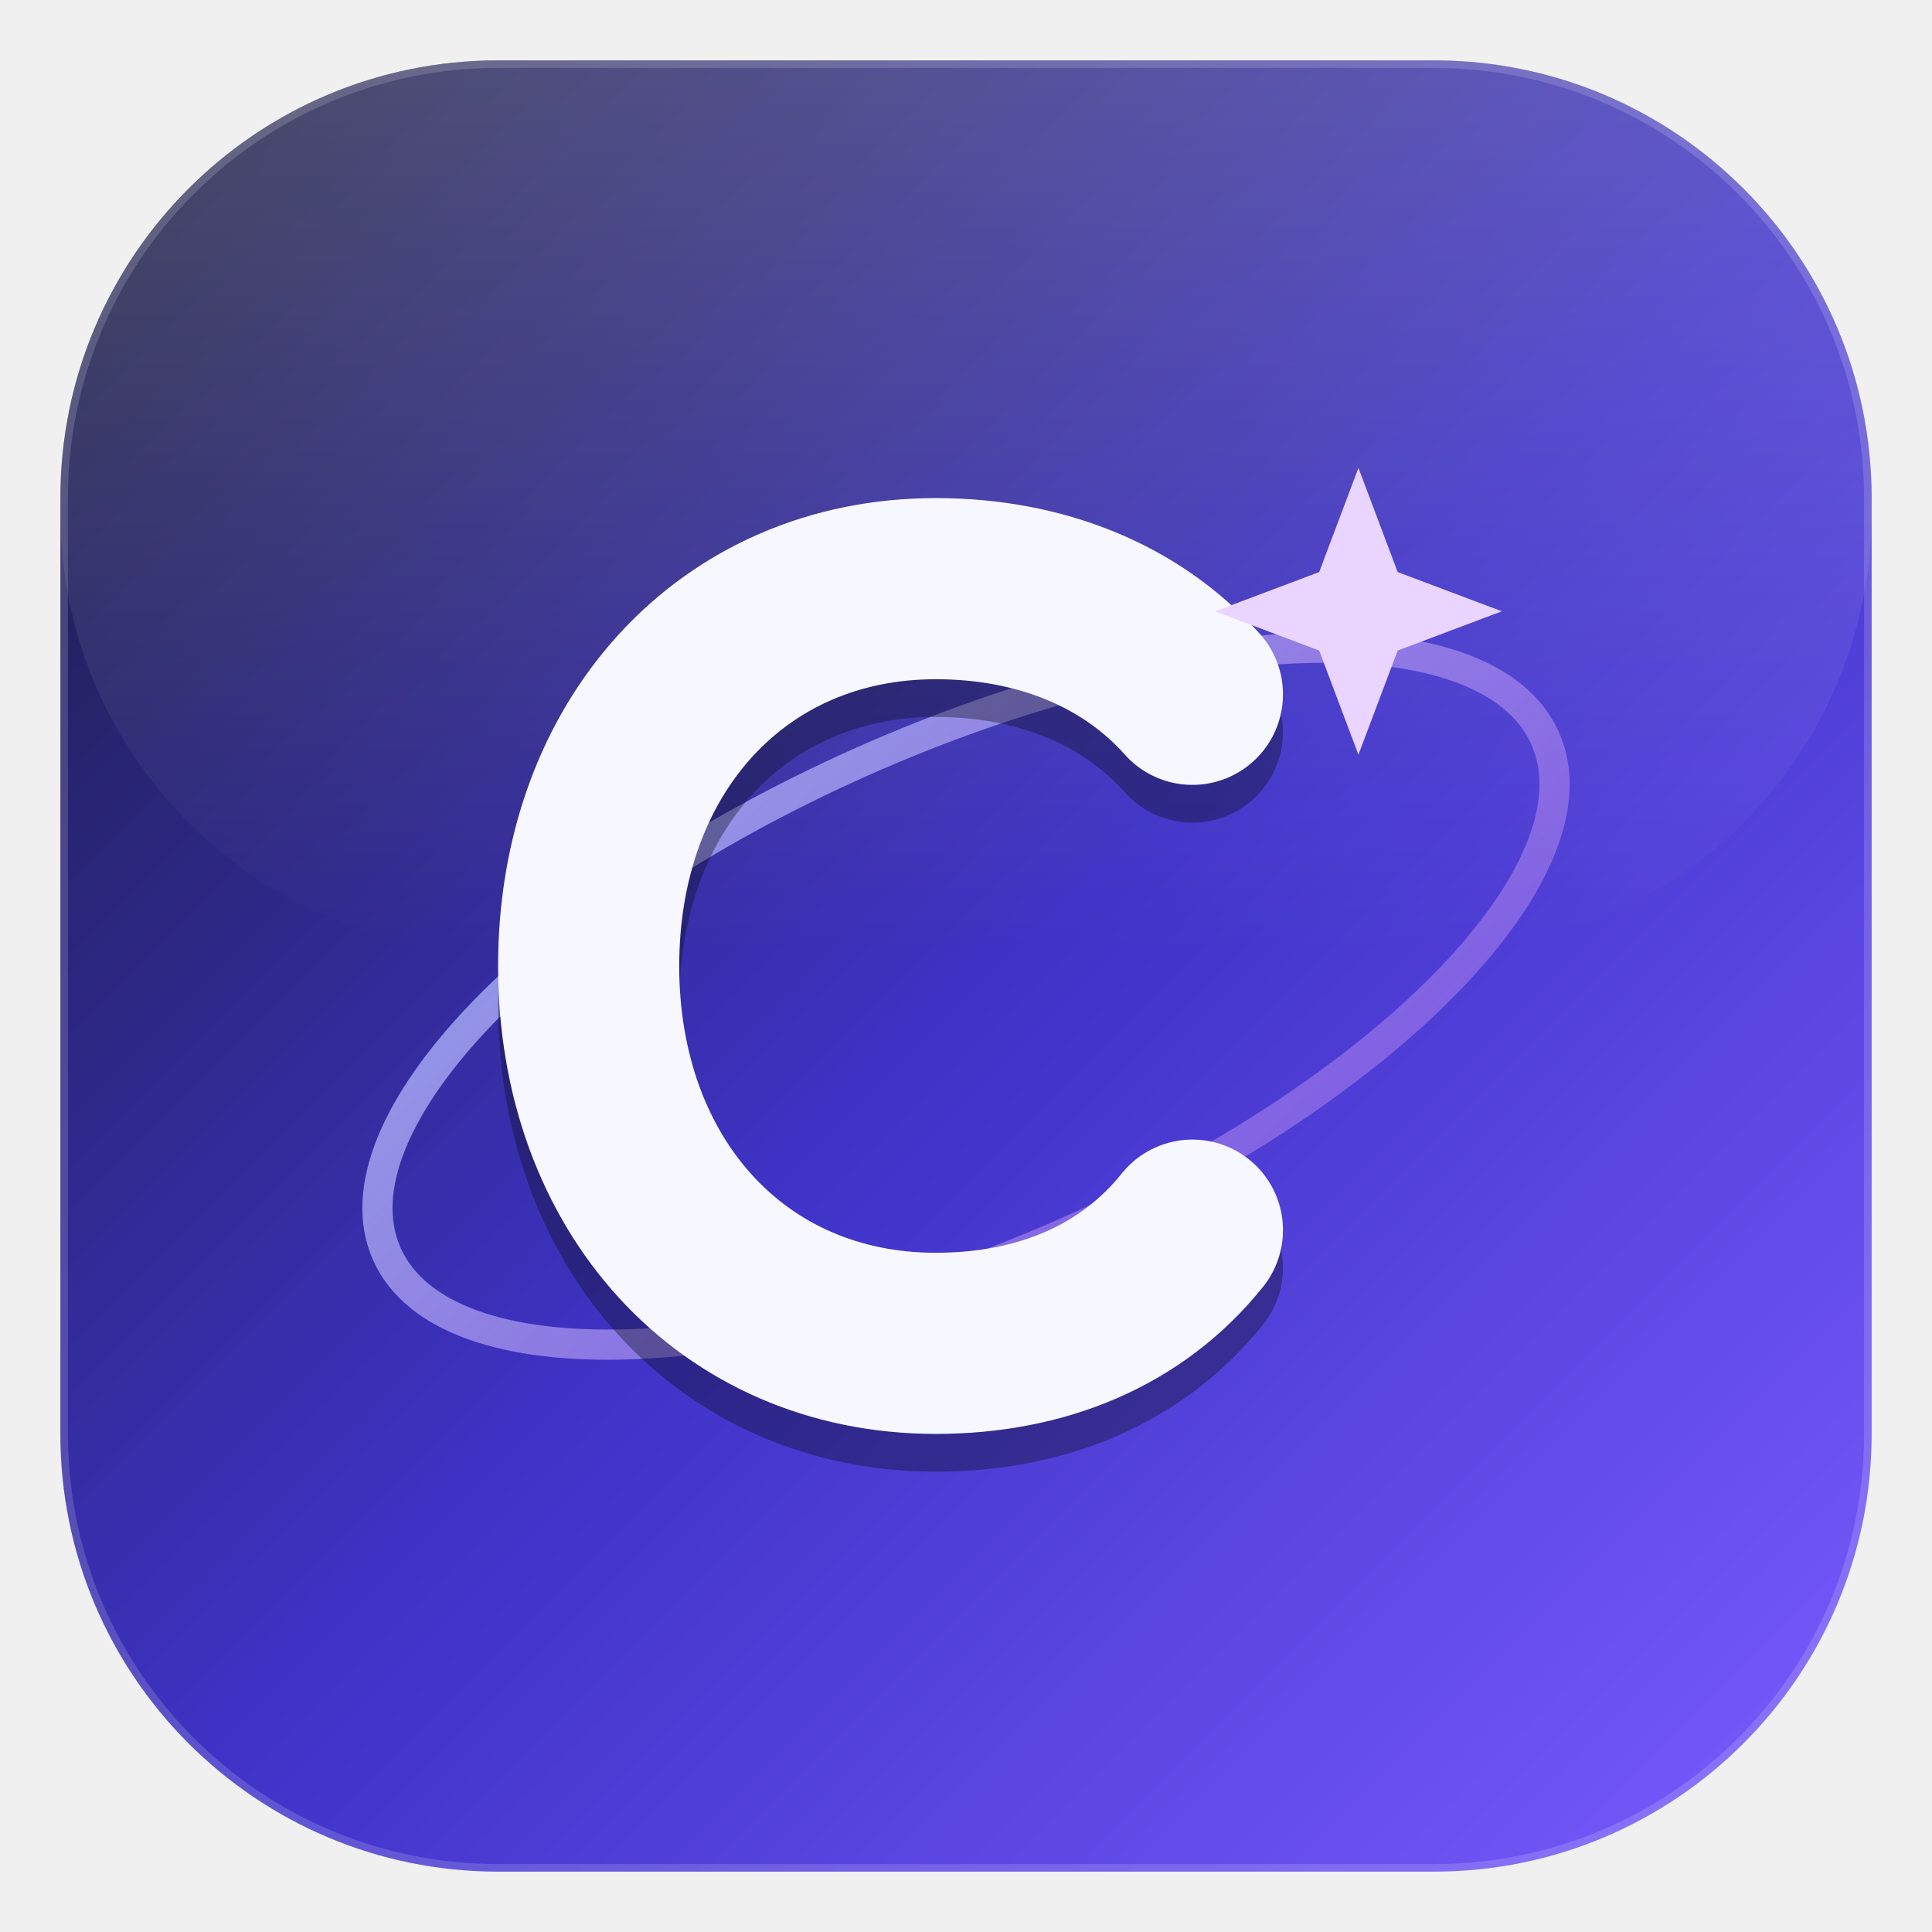
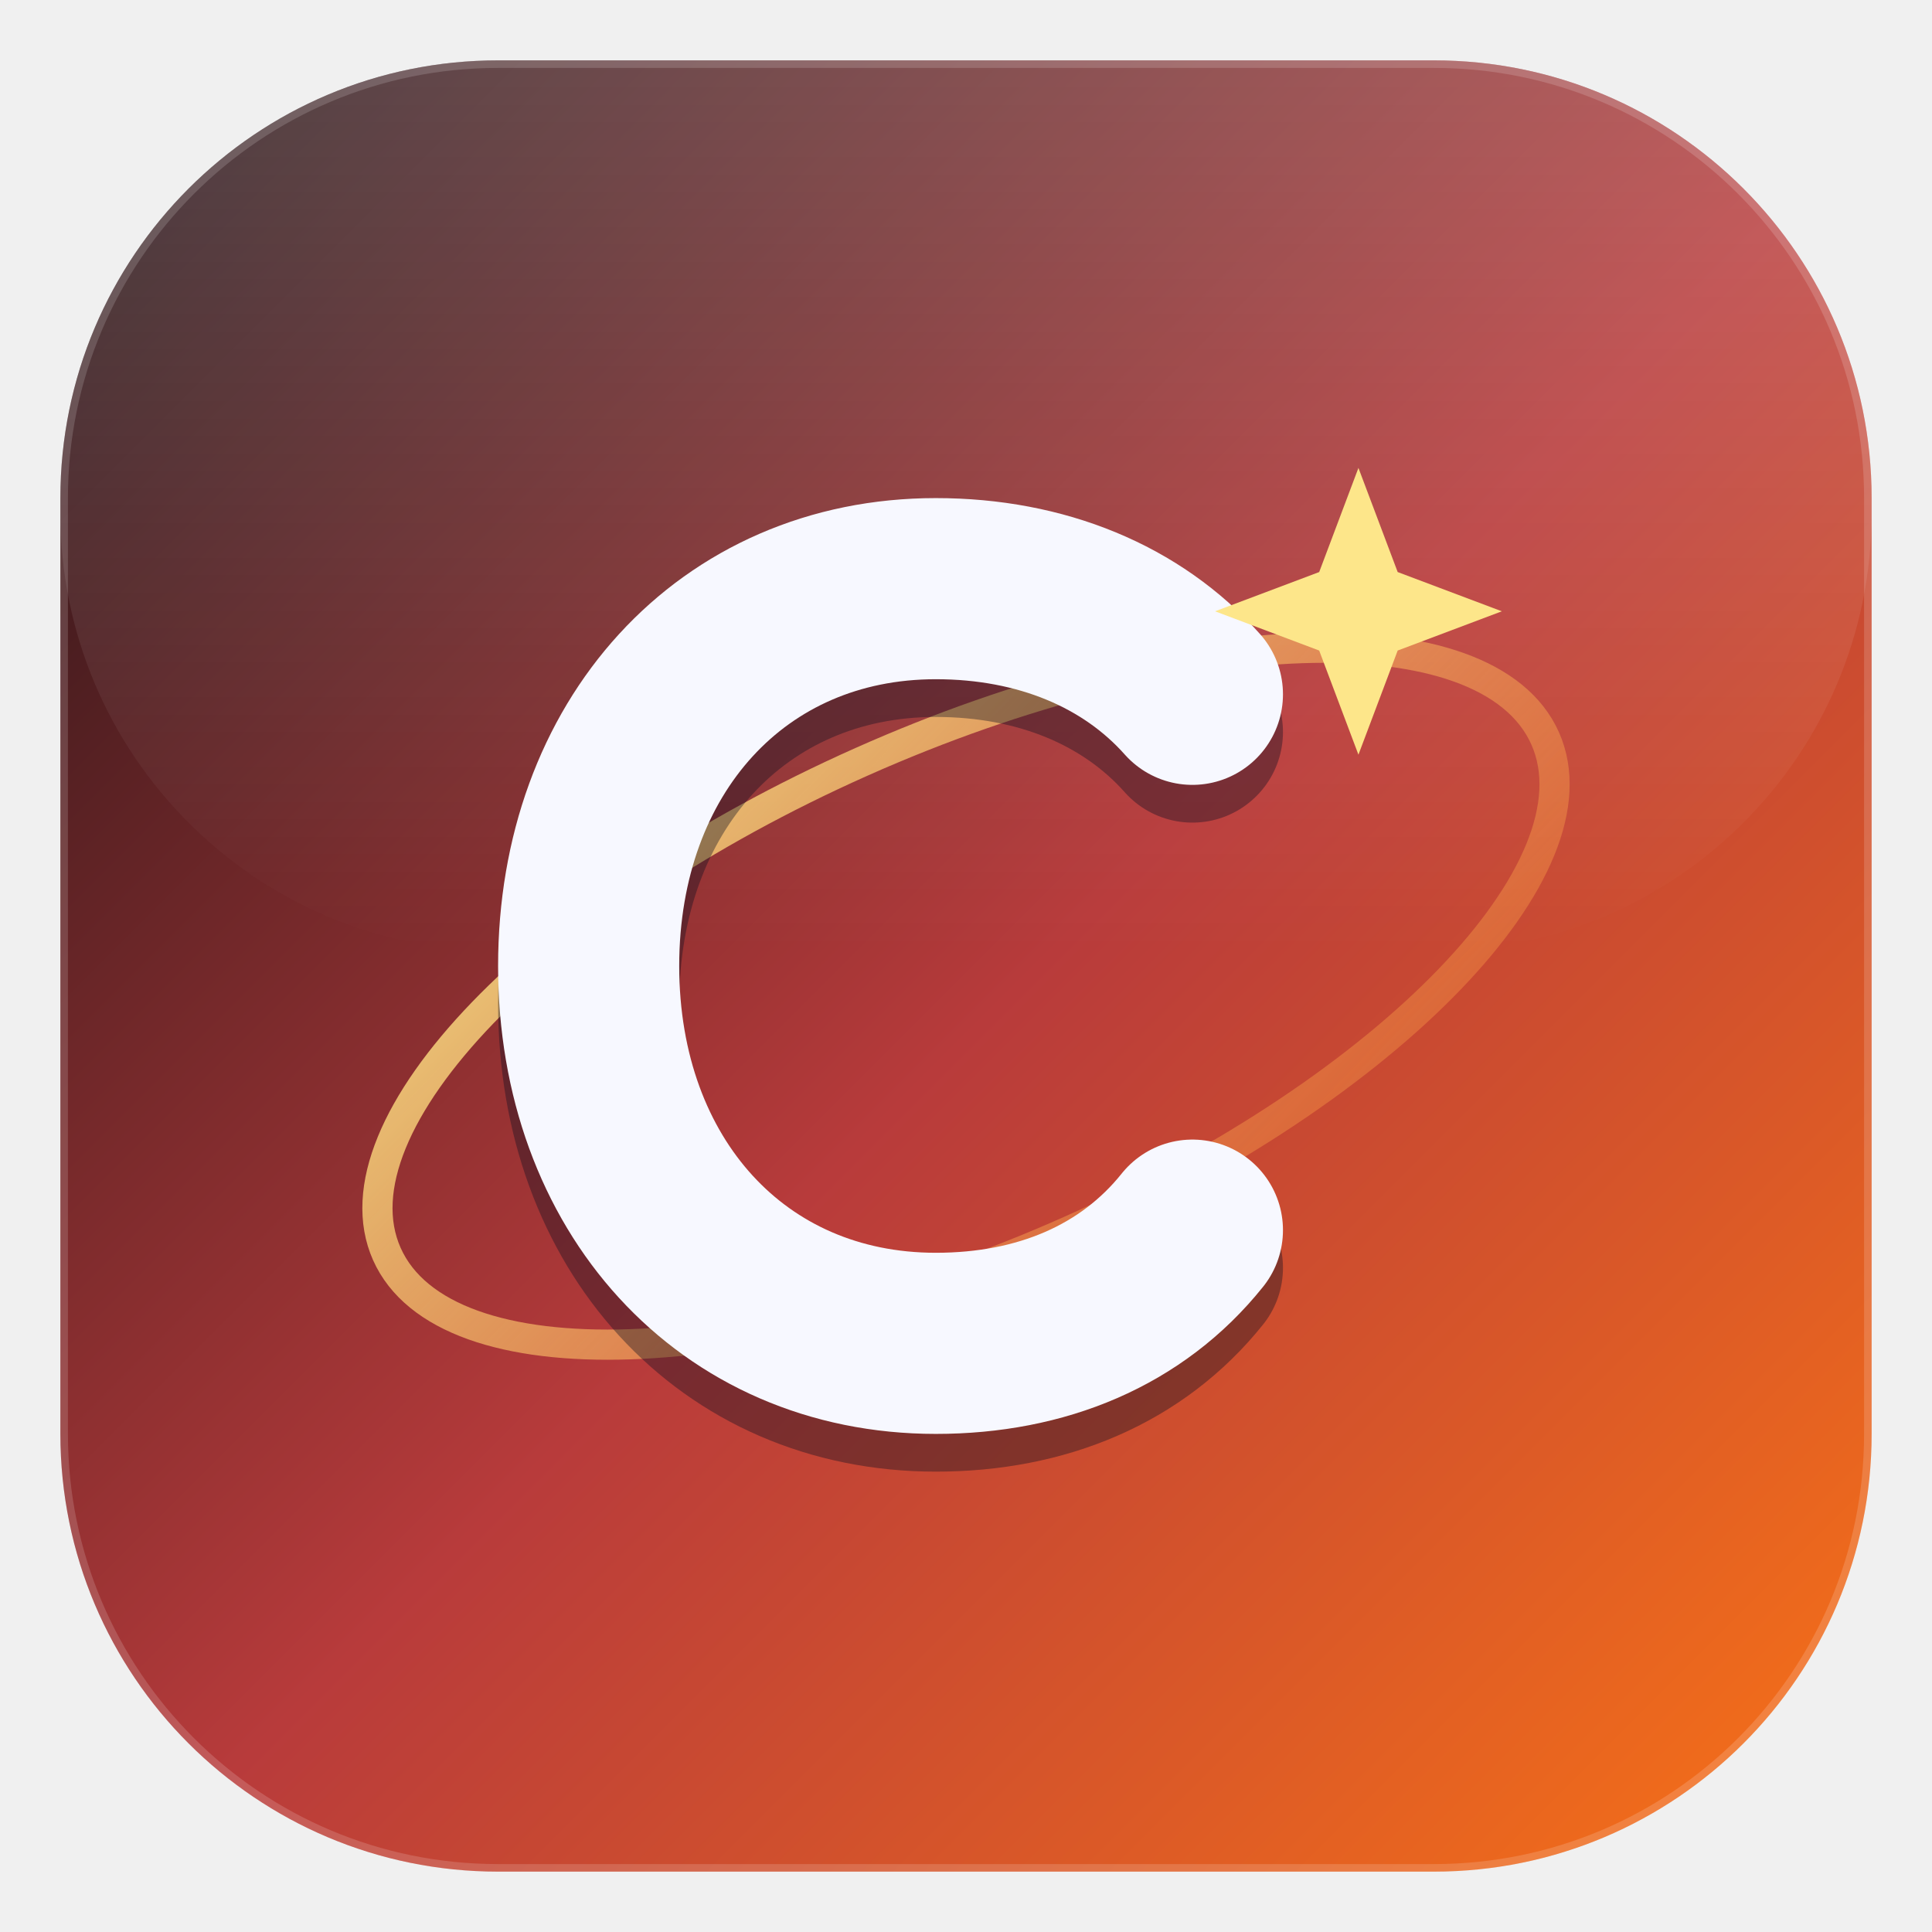
<svg xmlns="http://www.w3.org/2000/svg" viewBox="0 0 256 256" width="256" height="256">
  <defs>
    <linearGradient id="cosmicBg" x1="0" y1="0" x2="1" y2="1">
-       <stop offset="0%" stop-color="#191b38" />
-       <stop offset="52%" stop-color="#3f33c8" />
-       <stop offset="100%" stop-color="#7b5cff" />
+       <stop offset="0%" stop-color="#1a1014" />
+       <stop offset="52%" stop-color="#b83b3b" />
+       <stop offset="100%" stop-color="#f97316" />
    </linearGradient>
    <linearGradient id="cosmicShine" x1="0" y1="0" x2="0" y2="1">
      <stop offset="0%" stop-color="#ffffff" stop-opacity="0.20" />
      <stop offset="100%" stop-color="#ffffff" stop-opacity="0" />
    </linearGradient>
    <linearGradient id="orbitGrad" x1="0" y1="0" x2="1" y2="1">
-       <stop offset="0%" stop-color="#a5b4fc" stop-opacity="0.85" />
-       <stop offset="100%" stop-color="#f0abfc" stop-opacity="0.25" />
+       <stop offset="0%" stop-color="#fde68a" stop-opacity="0.90" />
+       <stop offset="100%" stop-color="#fb923c" stop-opacity="0.30" />
    </linearGradient>
  </defs>
  <rect x="8" y="8" width="240" height="240" rx="58" fill="url(#cosmicBg)" />
  <rect x="8" y="8" width="240" height="118" rx="58" fill="url(#cosmicShine)" />
  <rect x="8.5" y="8.5" width="239" height="239" rx="57.5" fill="none" stroke="#ffffff" stroke-opacity="0.16" />
  <ellipse cx="128" cy="132" rx="84" ry="34" transform="rotate(-24 128 132)" fill="none" stroke="url(#orbitGrad)" stroke-width="4" stroke-linecap="round" />
  <path d="M158 92c-8-9-20-14-34-14-27 0-46 21-46 50s19 50 46 50c14 0 26-5 34-15" fill="none" stroke="#0d0e22" stroke-opacity="0.38" stroke-width="24" stroke-linecap="round" transform="translate(0 5)" />
  <path d="M158 92c-8-9-20-14-34-14-27 0-46 21-46 50s19 50 46 50c14 0 26-5 34-15" fill="none" stroke="#f7f8ff" stroke-width="24" stroke-linecap="round" />
-   <path d="M180 62l5.2 13.8L199 81l-13.8 5.2L180 100l-5.2-13.8L161 81l13.8-5.2Z" fill="#e9d5ff" />
+   <path d="M180 62l5.2 13.8L199 81l-13.8 5.2L180 100l-5.2-13.8L161 81l13.8-5.2Z" fill="#fde68a" />
</svg>
